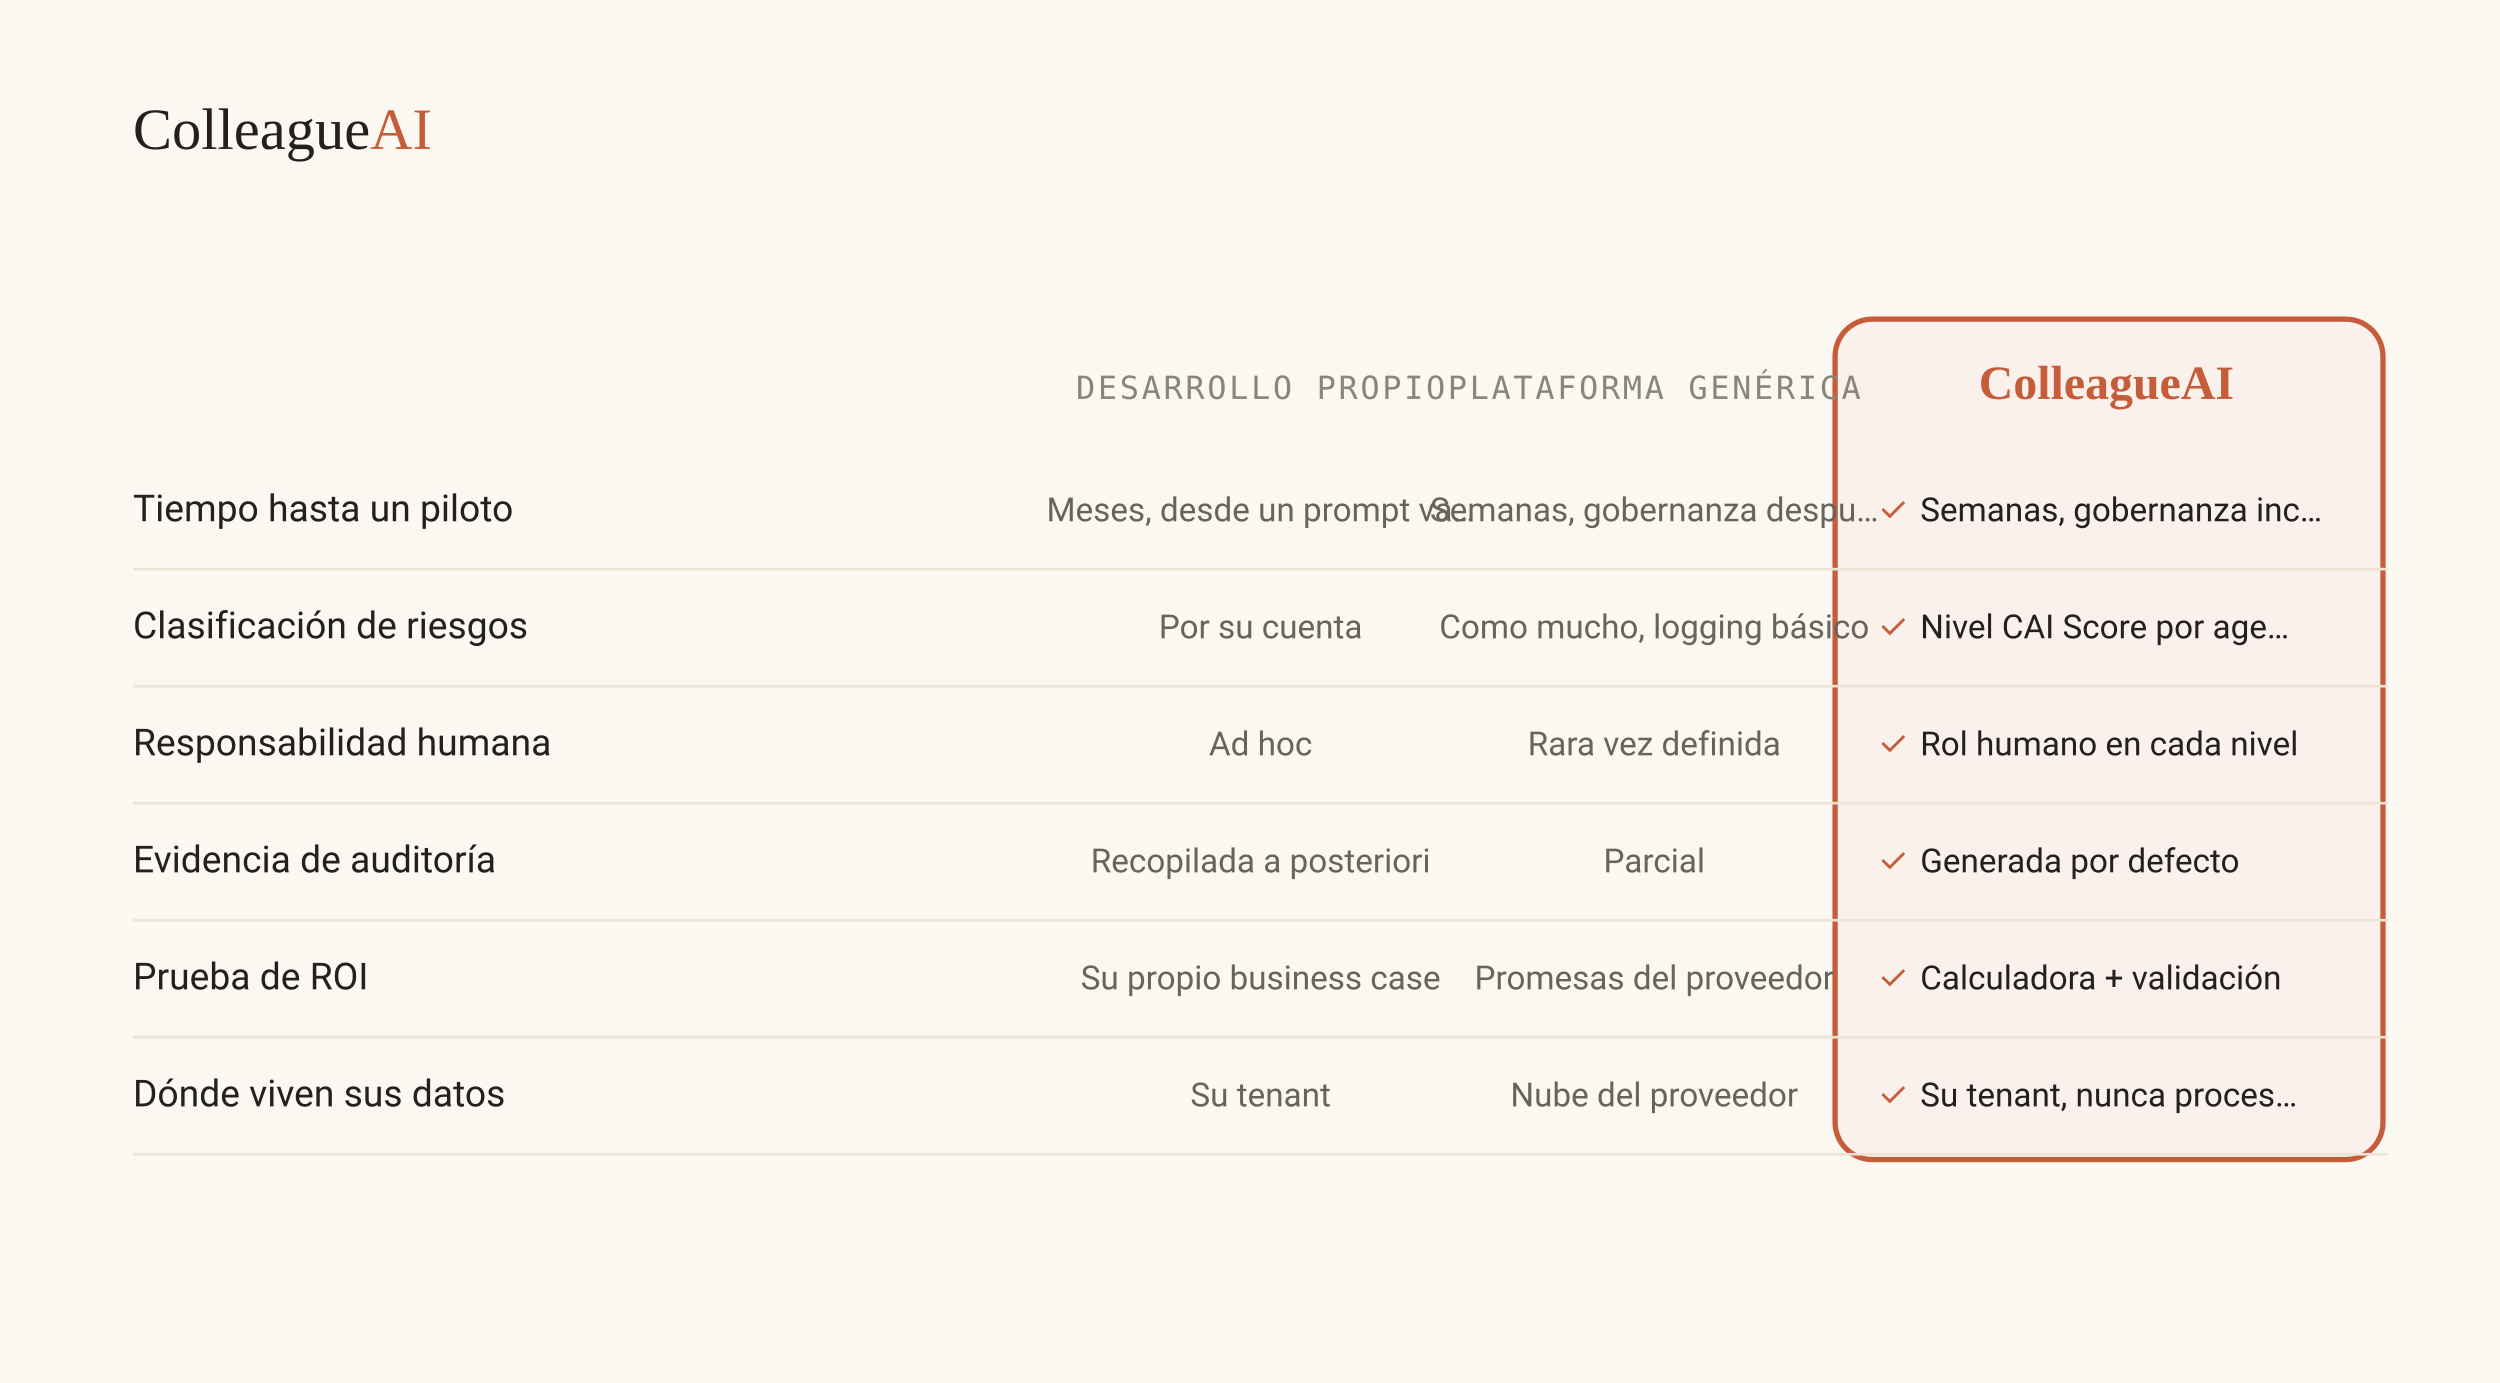
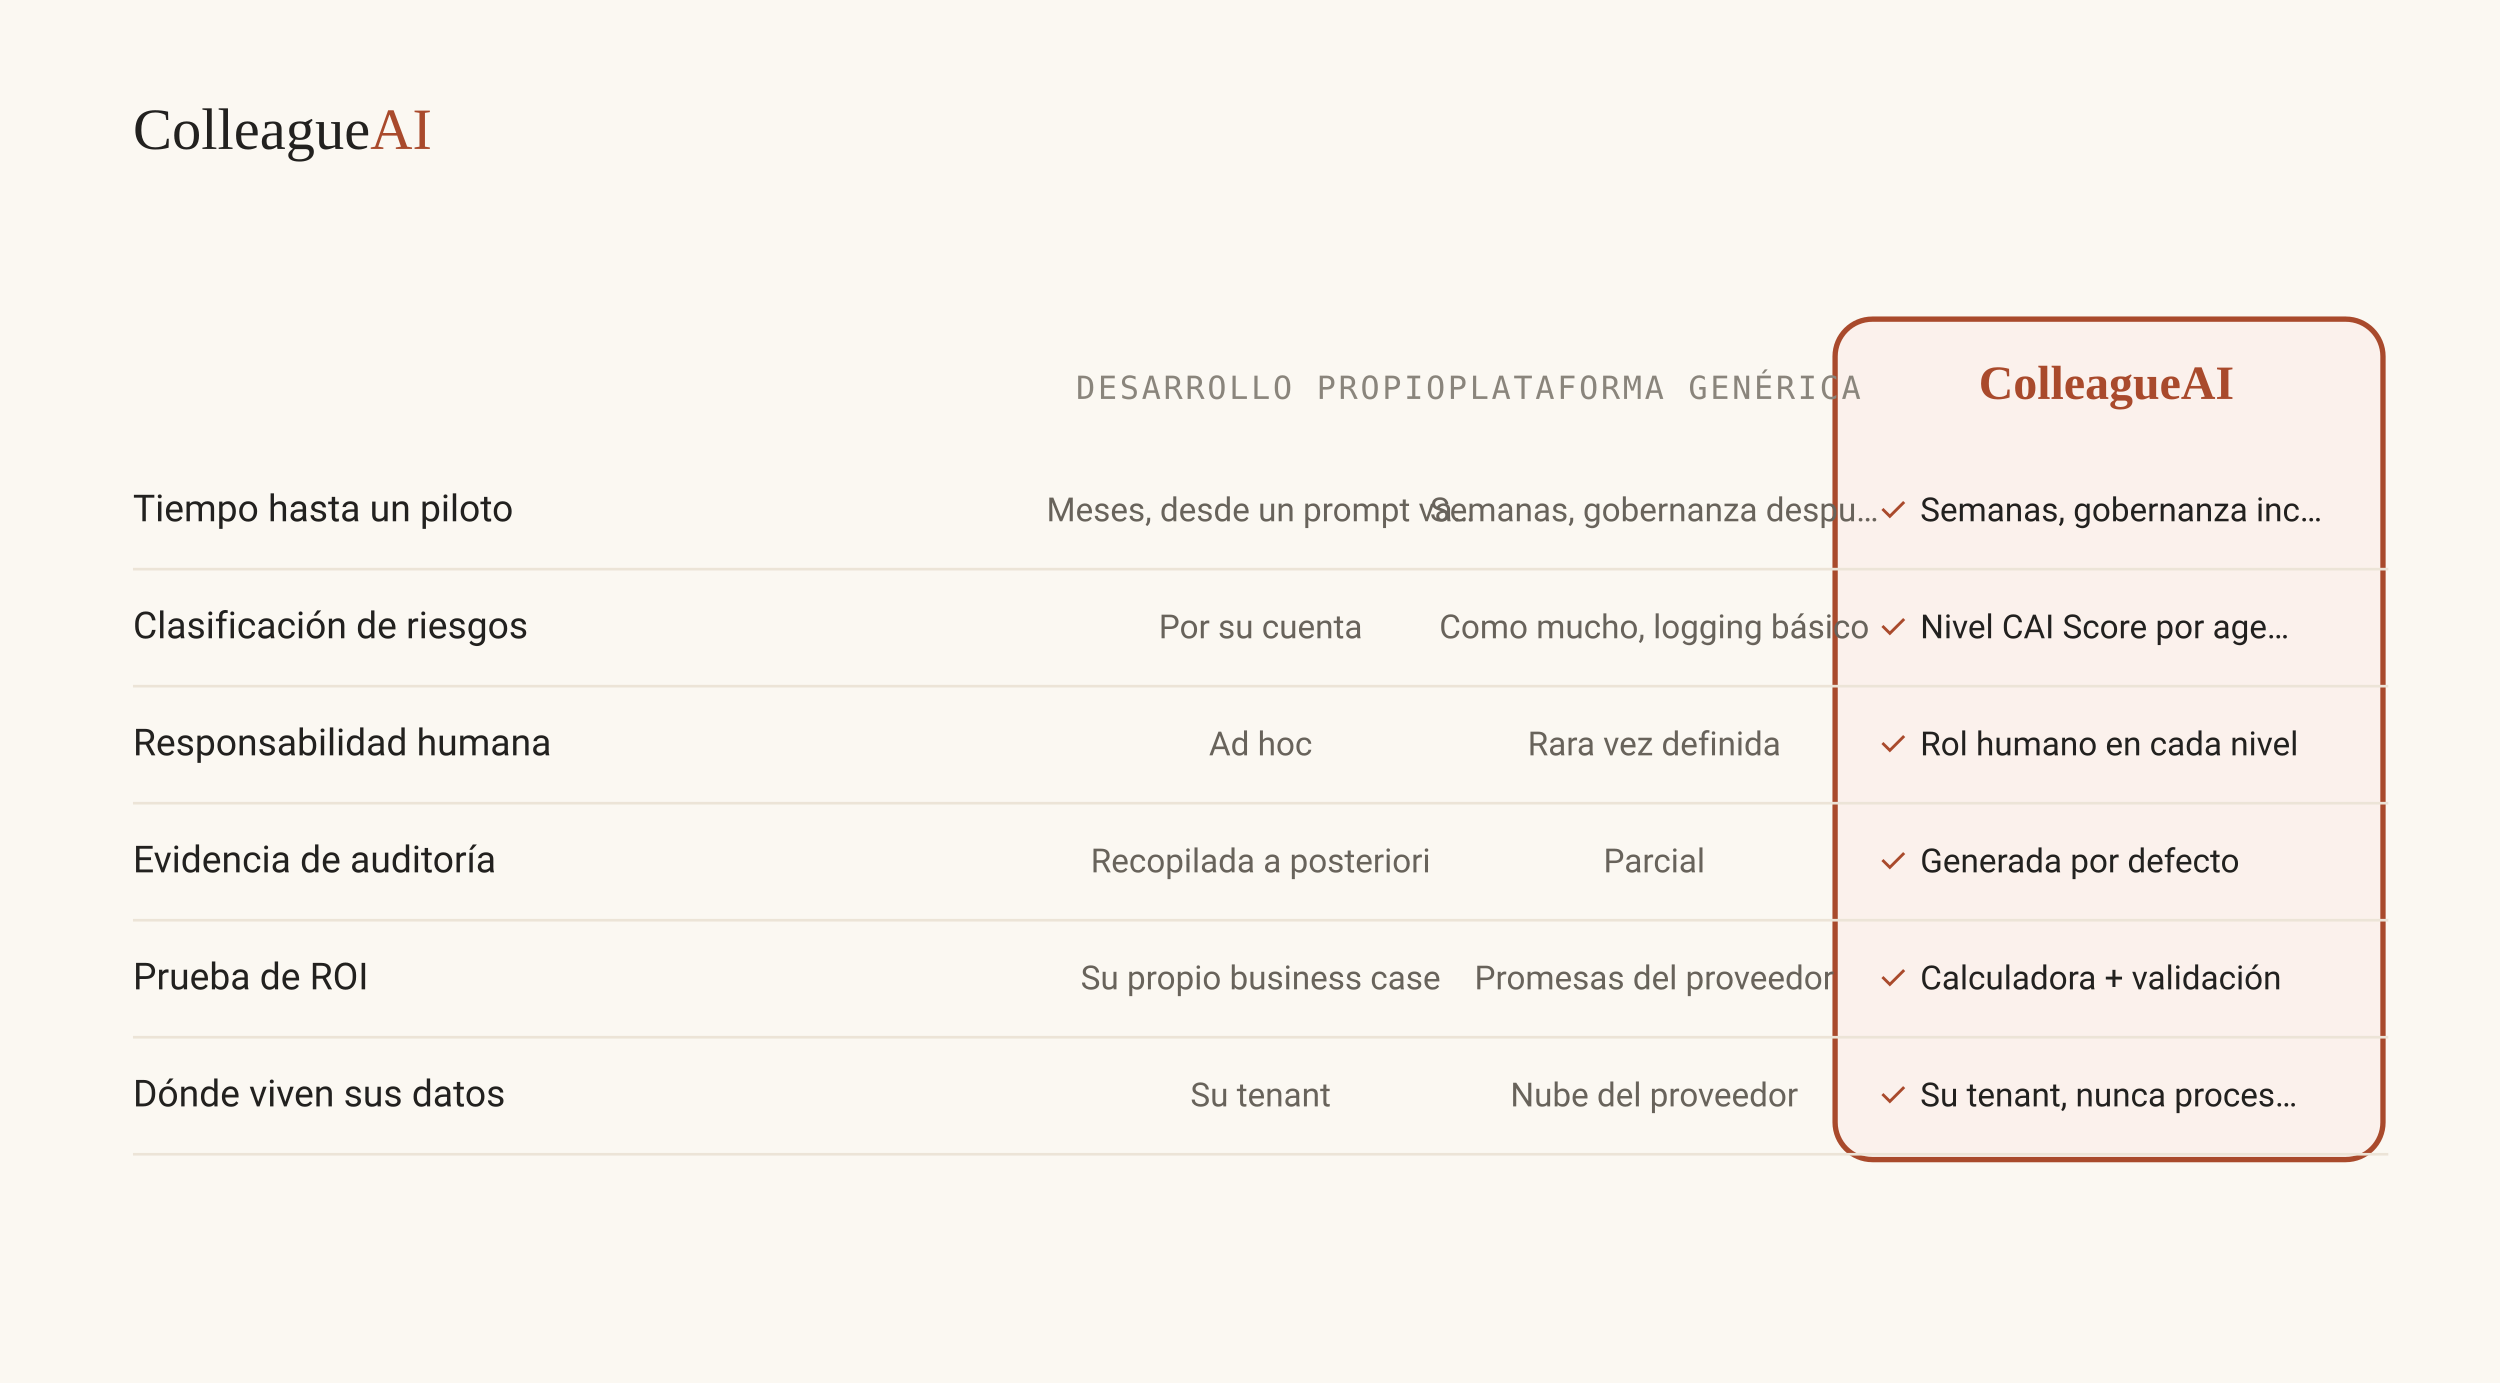
<svg xmlns="http://www.w3.org/2000/svg" viewBox="0 0 940 520" font-family="system-ui,-apple-system,'Segoe UI',Roboto,sans-serif">
  <defs>
    <style>.serif{font-family:Georgia,'Times New Roman',serif}.mono{font-family:ui-monospace,SFMono-Regular,Menlo,monospace}</style>
  </defs>
  <rect width="940" height="520" fill="#FBF8F2" />
-   <text x="50" y="56" class="serif" font-size="22" fill="#22211F">Colleague<tspan fill="#c65d3a">AI</tspan>
+   <text x="50" y="56" class="serif" font-size="22" fill="#22211F">Colleague<tspan fill="#a94a2c">AI</tspan>
  </text>
-   <rect x="690" y="120" width="206" height="316" rx="14" fill="#fbf1ec" stroke="#c65d3a" stroke-width="2" />
+   <rect x="690" y="120" width="206" height="316" rx="14" fill="#fbf1ec" stroke="#a94a2c" stroke-width="2" />
  <text x="474" y="150" class="mono" font-size="12" letter-spacing="1" fill="#8a857c" text-anchor="middle">DESARROLLO PROPIO</text>
  <text x="622" y="150" class="mono" font-size="12" letter-spacing="1" fill="#8a857c" text-anchor="middle">PLATAFORMA GENÉRICA</text>
-   <text x="792" y="150" class="serif" font-size="18" fill="#c65d3a" text-anchor="middle" font-weight="bold">ColleagueAI</text>
+   <text x="792" y="150" class="serif" font-size="18" fill="#a94a2c" text-anchor="middle" font-weight="bold">ColleagueAI</text>
  <text x="50" y="196" font-size="14" fill="#22211F">Tiempo hasta un piloto</text>
  <text x="474" y="196" font-size="12.5" fill="#68635b" text-anchor="middle">Meses, desde un prompt va…</text>
  <text x="622" y="196" font-size="12.5" fill="#68635b" text-anchor="middle">Semanas, gobernanza despu…</text>
-   <text x="706" y="196" font-size="13" fill="#c65d3a">✓</text>
+   <text x="706" y="196" font-size="13" fill="#a94a2c">✓</text>
  <text x="722" y="196" font-size="12.5" fill="#22211F">Semanas, gobernanza inc…</text>
  <line x1="50" y1="214" x2="898" y2="214" stroke="#ece4d7" stroke-width="1" />
  <text x="50" y="240" font-size="14" fill="#22211F">Clasificación de riesgos</text>
  <text x="474" y="240" font-size="12.5" fill="#68635b" text-anchor="middle">Por su cuenta</text>
  <text x="622" y="240" font-size="12.5" fill="#68635b" text-anchor="middle">Como mucho, logging básico</text>
-   <text x="706" y="240" font-size="13" fill="#c65d3a">✓</text>
+   <text x="706" y="240" font-size="13" fill="#a94a2c">✓</text>
  <text x="722" y="240" font-size="12.5" fill="#22211F">Nivel CAI Score por age…</text>
  <line x1="50" y1="258" x2="898" y2="258" stroke="#ece4d7" stroke-width="1" />
  <text x="50" y="284" font-size="14" fill="#22211F">Responsabilidad humana</text>
  <text x="474" y="284" font-size="12.5" fill="#68635b" text-anchor="middle">Ad hoc</text>
  <text x="622" y="284" font-size="12.5" fill="#68635b" text-anchor="middle">Rara vez definida</text>
-   <text x="706" y="284" font-size="13" fill="#c65d3a">✓</text>
+   <text x="706" y="284" font-size="13" fill="#a94a2c">✓</text>
  <text x="722" y="284" font-size="12.5" fill="#22211F">Rol humano en cada nivel</text>
  <line x1="50" y1="302" x2="898" y2="302" stroke="#ece4d7" stroke-width="1" />
  <text x="50" y="328" font-size="14" fill="#22211F">Evidencia de auditoría</text>
  <text x="474" y="328" font-size="12.5" fill="#68635b" text-anchor="middle">Recopilada a posteriori</text>
  <text x="622" y="328" font-size="12.5" fill="#68635b" text-anchor="middle">Parcial</text>
-   <text x="706" y="328" font-size="13" fill="#c65d3a">✓</text>
+   <text x="706" y="328" font-size="13" fill="#a94a2c">✓</text>
  <text x="722" y="328" font-size="12.5" fill="#22211F">Generada por defecto</text>
  <line x1="50" y1="346" x2="898" y2="346" stroke="#ece4d7" stroke-width="1" />
  <text x="50" y="372" font-size="14" fill="#22211F">Prueba de ROI</text>
  <text x="474" y="372" font-size="12.5" fill="#68635b" text-anchor="middle">Su propio business case</text>
  <text x="622" y="372" font-size="12.5" fill="#68635b" text-anchor="middle">Promesas del proveedor</text>
-   <text x="706" y="372" font-size="13" fill="#c65d3a">✓</text>
+   <text x="706" y="372" font-size="13" fill="#a94a2c">✓</text>
  <text x="722" y="372" font-size="12.5" fill="#22211F">Calculadora + validación</text>
  <line x1="50" y1="390" x2="898" y2="390" stroke="#ece4d7" stroke-width="1" />
  <text x="50" y="416" font-size="14" fill="#22211F">Dónde viven sus datos</text>
  <text x="474" y="416" font-size="12.5" fill="#68635b" text-anchor="middle">Su tenant</text>
  <text x="622" y="416" font-size="12.5" fill="#68635b" text-anchor="middle">Nube del proveedor</text>
-   <text x="706" y="416" font-size="13" fill="#c65d3a">✓</text>
+   <text x="706" y="416" font-size="13" fill="#a94a2c">✓</text>
  <text x="722" y="416" font-size="12.5" fill="#22211F">Su tenant, nunca proces…</text>
  <line x1="50" y1="434" x2="898" y2="434" stroke="#ece4d7" stroke-width="1" />
</svg>
